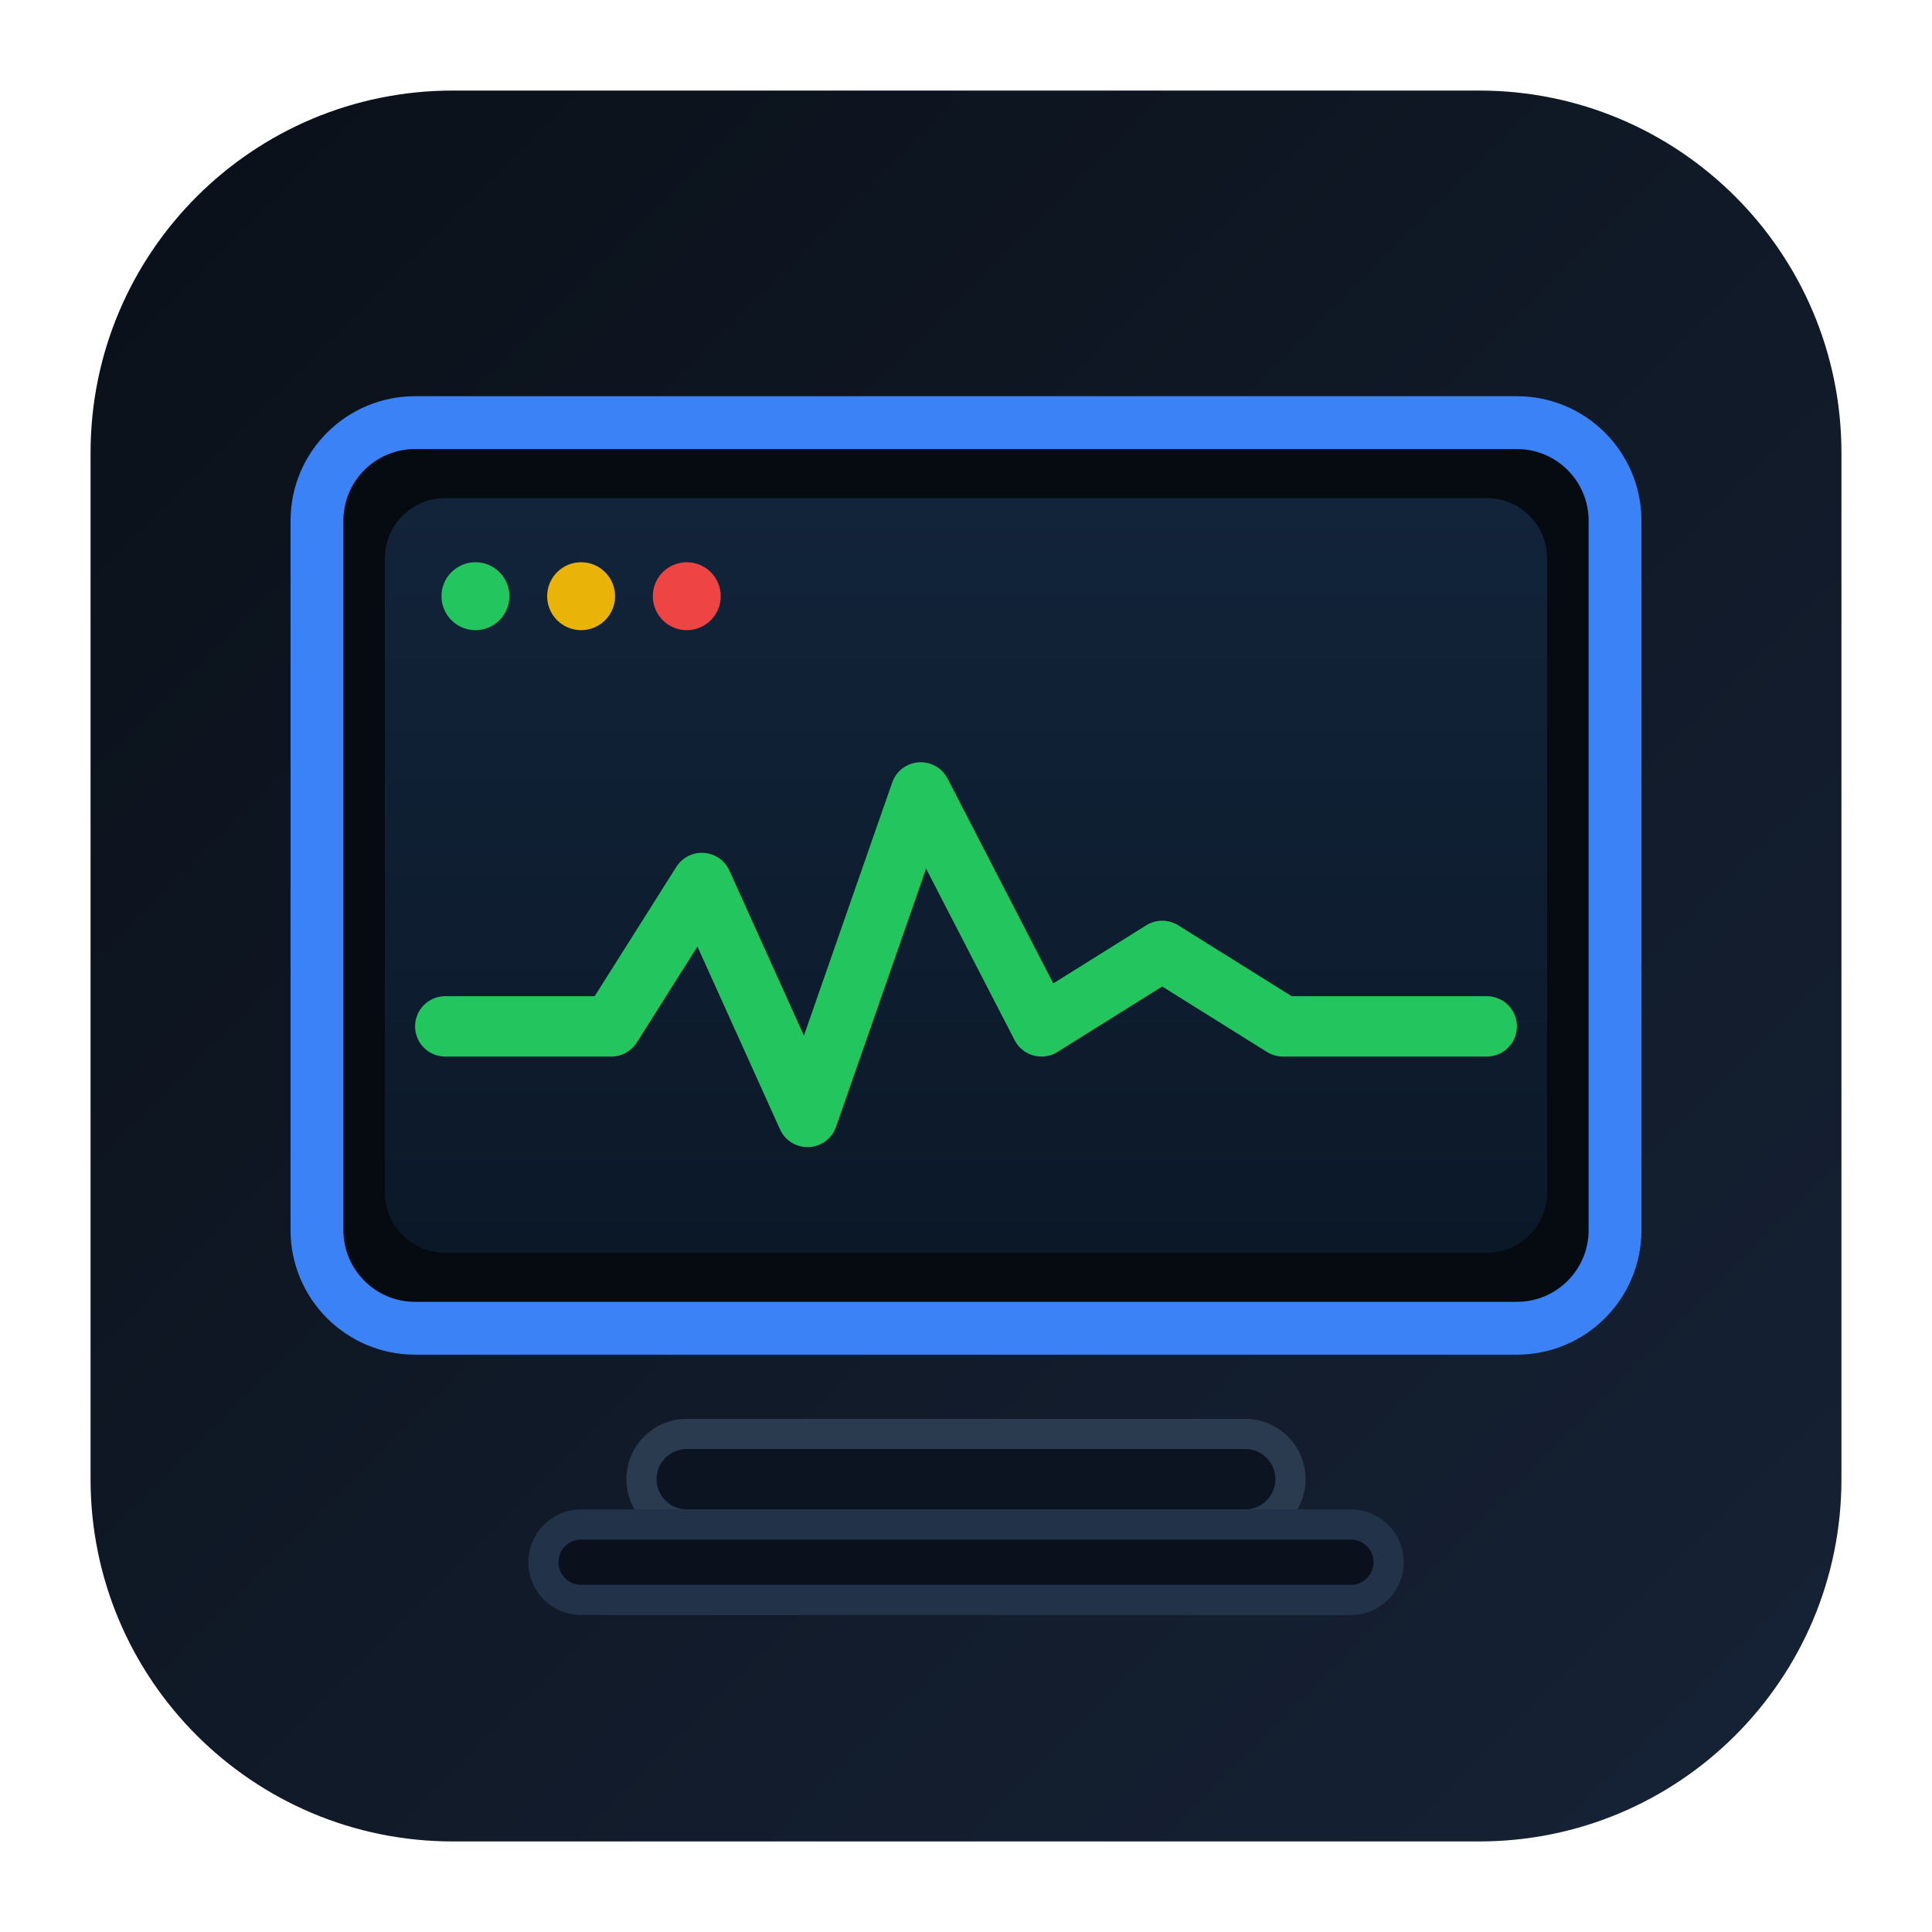
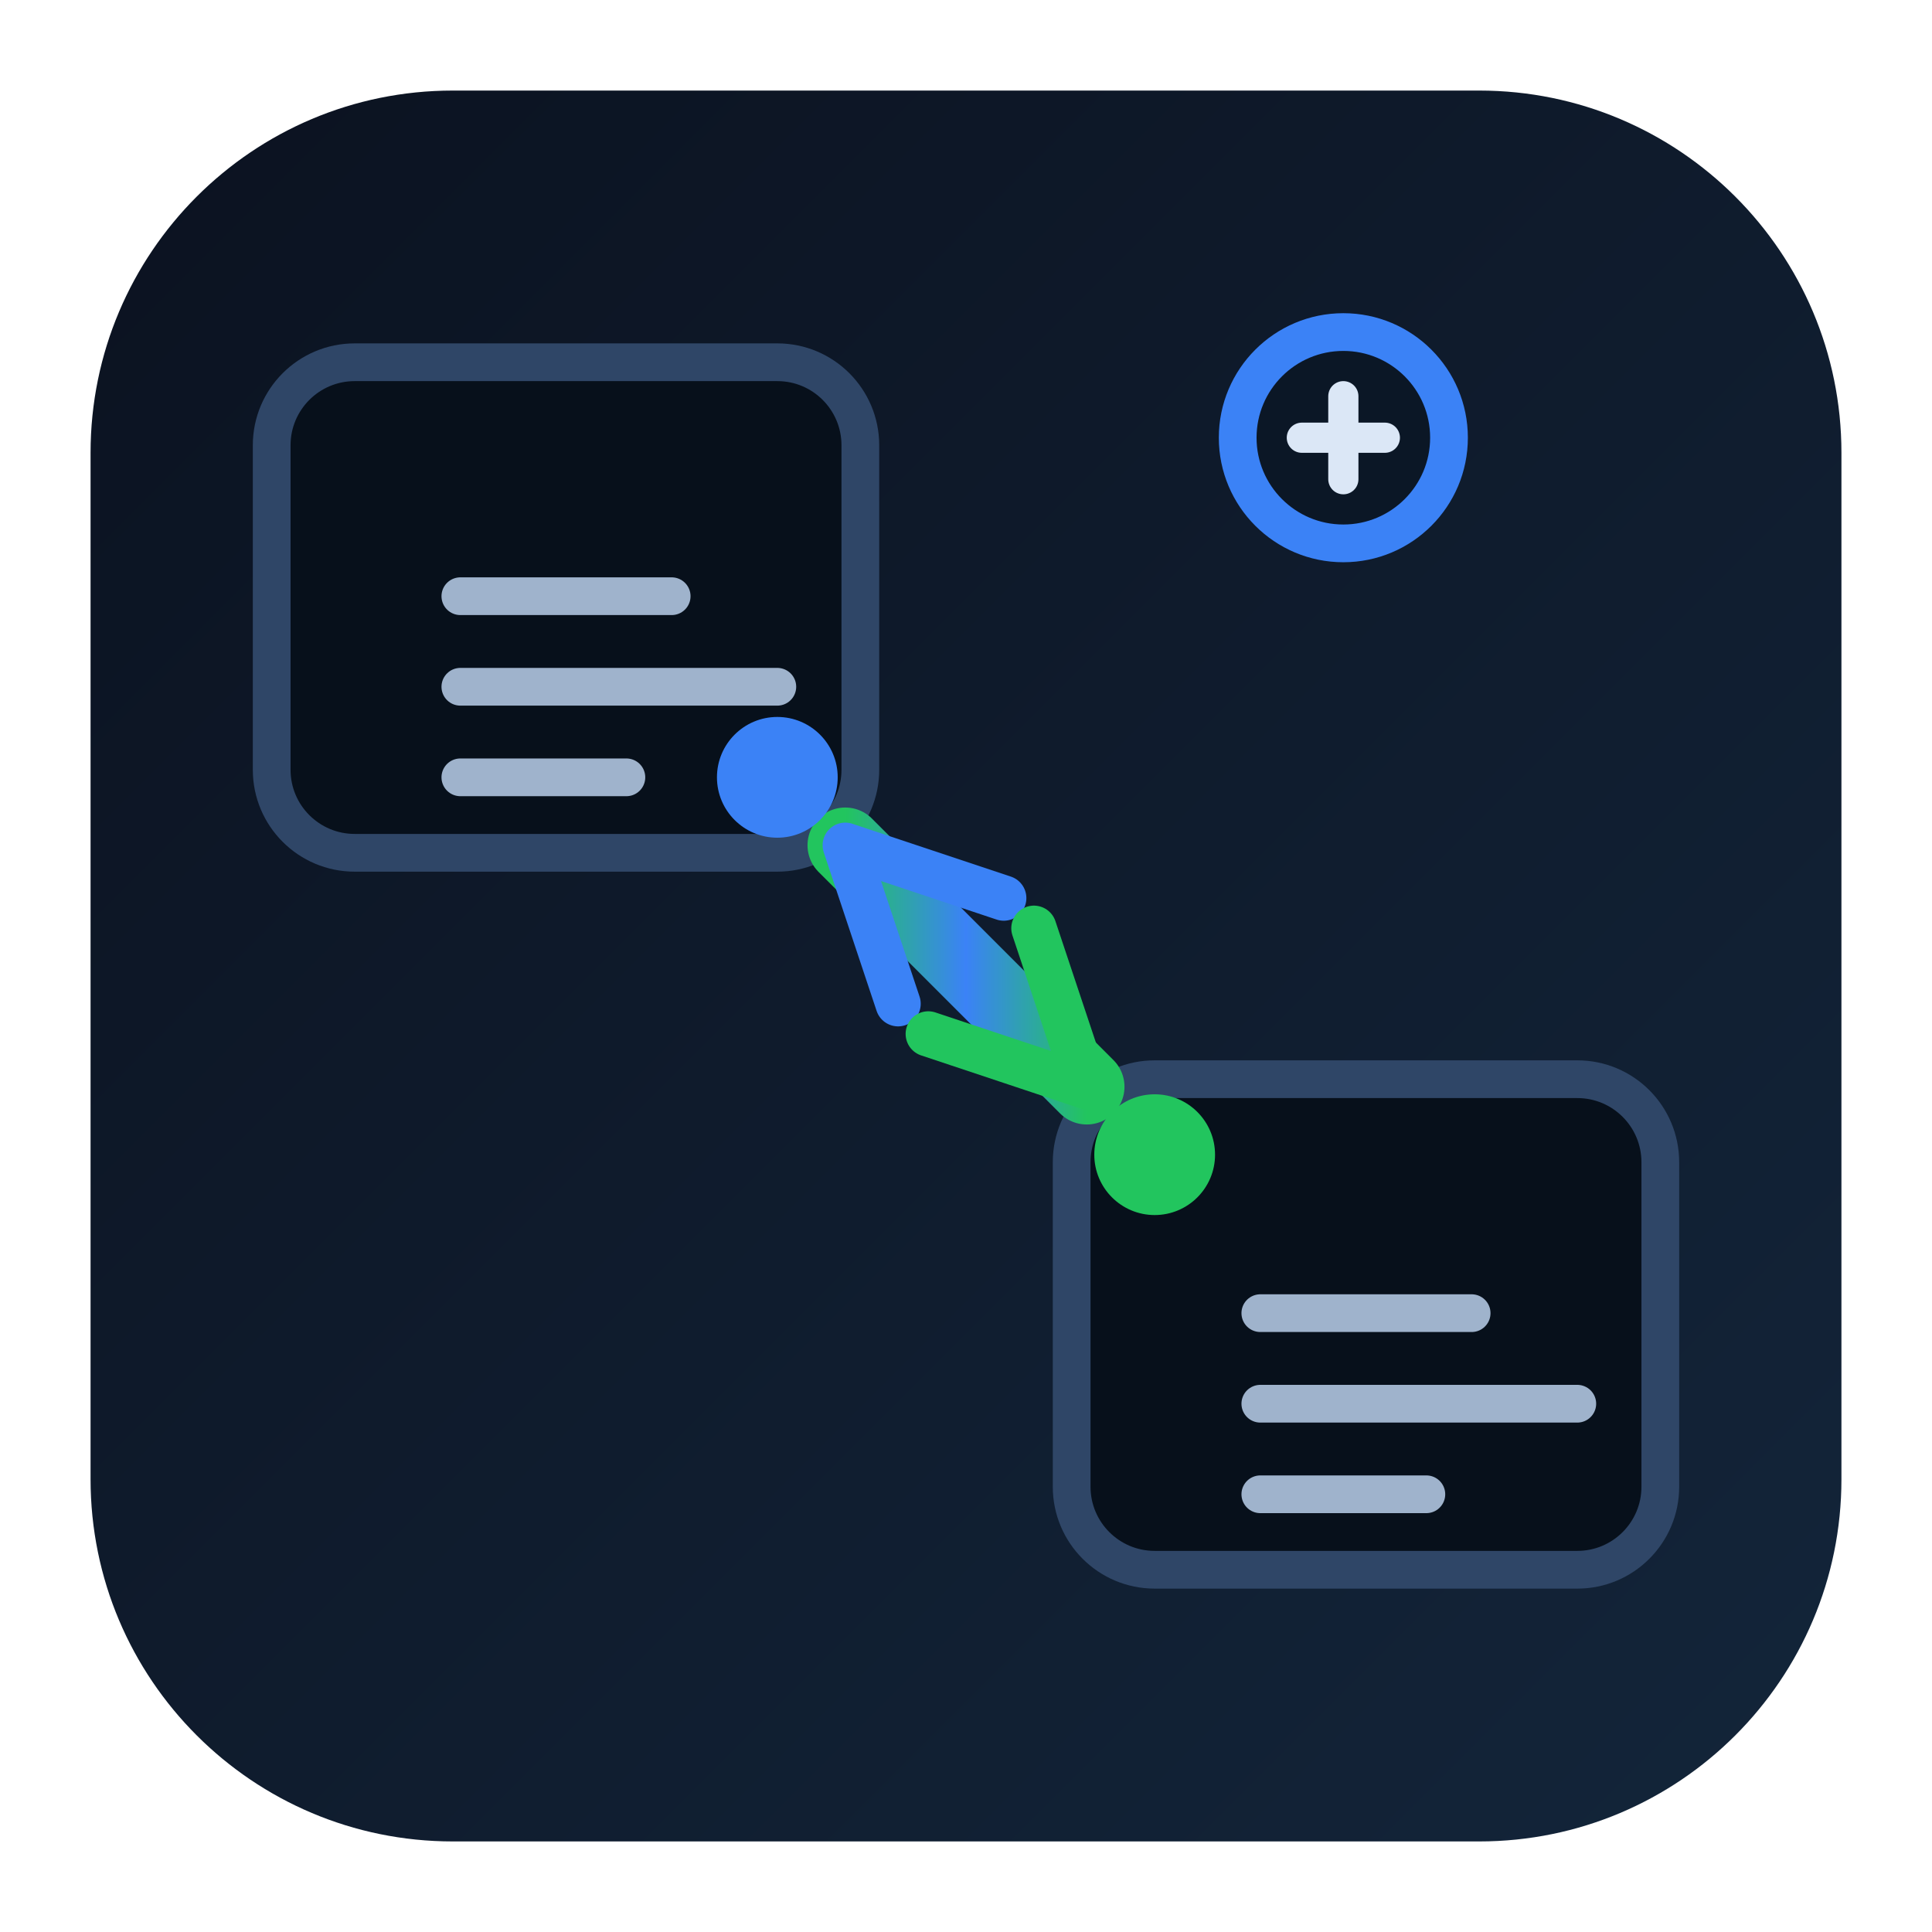
<svg xmlns="http://www.w3.org/2000/svg" viewBox="0 0 512 512">
  <defs>
    <linearGradient id="bg" x1="0" y1="0" x2="1" y2="1">
-       <stop offset="0%" stop-color="#0a1018" />
-       <stop offset="100%" stop-color="#162236" />
+       <stop offset="0%" stop-color="#0b1220" />
+       <stop offset="100%" stop-color="#13253a" />
    </linearGradient>
-     <linearGradient id="glass" x1="0" y1="0" x2="0" y2="1">
-       <stop offset="0%" stop-color="#12243a" />
-       <stop offset="100%" stop-color="#0b1828" />
+     <linearGradient id="bridge" x1="0" y1="0" x2="1" y2="0">
+       <stop offset="0%" stop-color="#22c55e" />
+       <stop offset="50%" stop-color="#3b82f6" />
+       <stop offset="100%" stop-color="#22c55e" />
    </linearGradient>
  </defs>
  <rect x="24" y="24" width="464" height="464" rx="96" fill="url(#bg)" />
-   <rect x="84" y="112" width="344" height="240" rx="26" fill="#060b12" stroke="#3b82f6" stroke-width="14" />
-   <rect x="102" y="132" width="308" height="200" rx="16" fill="url(#glass)" />
-   <path d="M118 272 L162 272 L186 234 L214 296 L244 210 L276 272 L308 252 L340 272 L394 272" fill="none" stroke="#22c55e" stroke-width="16" stroke-linecap="round" stroke-linejoin="round" />
-   <circle cx="126" cy="158" r="9" fill="#22c55e" />
-   <circle cx="154" cy="158" r="9" fill="#eab308" />
-   <circle cx="182" cy="158" r="9" fill="#ef4444" />
-   <rect x="170" y="380" width="172" height="24" rx="12" fill="#0c1422" stroke="#2a3a4f" stroke-width="8" />
-   <rect x="144" y="404" width="224" height="20" rx="10" fill="#0a111d" stroke="#223248" stroke-width="8" />
+   <rect x="72" y="96" width="156" height="130" rx="22" fill="#07101b" stroke="#2f4667" stroke-width="10" />
+   <rect x="284" y="286" width="156" height="130" rx="22" fill="#07101b" stroke="#2f4667" stroke-width="10" />
+   <path d="M122 158 h56 M122 182 h84 M122 206 h44" stroke="#9fb3cc" stroke-width="10" stroke-linecap="round" />
+   <path d="M334 348 h56 M334 372 h84 M334 396 h44" stroke="#9fb3cc" stroke-width="10" stroke-linecap="round" />
+   <path d="M224 224 L288 288" stroke="url(#bridge)" stroke-width="20" stroke-linecap="round" />
+   <path d="M266 238 L224 224 L238 266" fill="none" stroke="#3b82f6" stroke-width="12" stroke-linecap="round" stroke-linejoin="round" />
+   <path d="M274 246 L288 288 L246 274" fill="none" stroke="#22c55e" stroke-width="12" stroke-linecap="round" stroke-linejoin="round" />
+   <circle cx="206" cy="206" r="16" fill="#3b82f6" />
+   <circle cx="306" cy="306" r="16" fill="#22c55e" />
+   <circle cx="356" cy="116" r="28" fill="#0b1726" stroke="#3b82f6" stroke-width="10" />
+   <path d="M345 116 h22 M356 105 v22" stroke="#dbe7f6" stroke-width="8" stroke-linecap="round" />
</svg>
